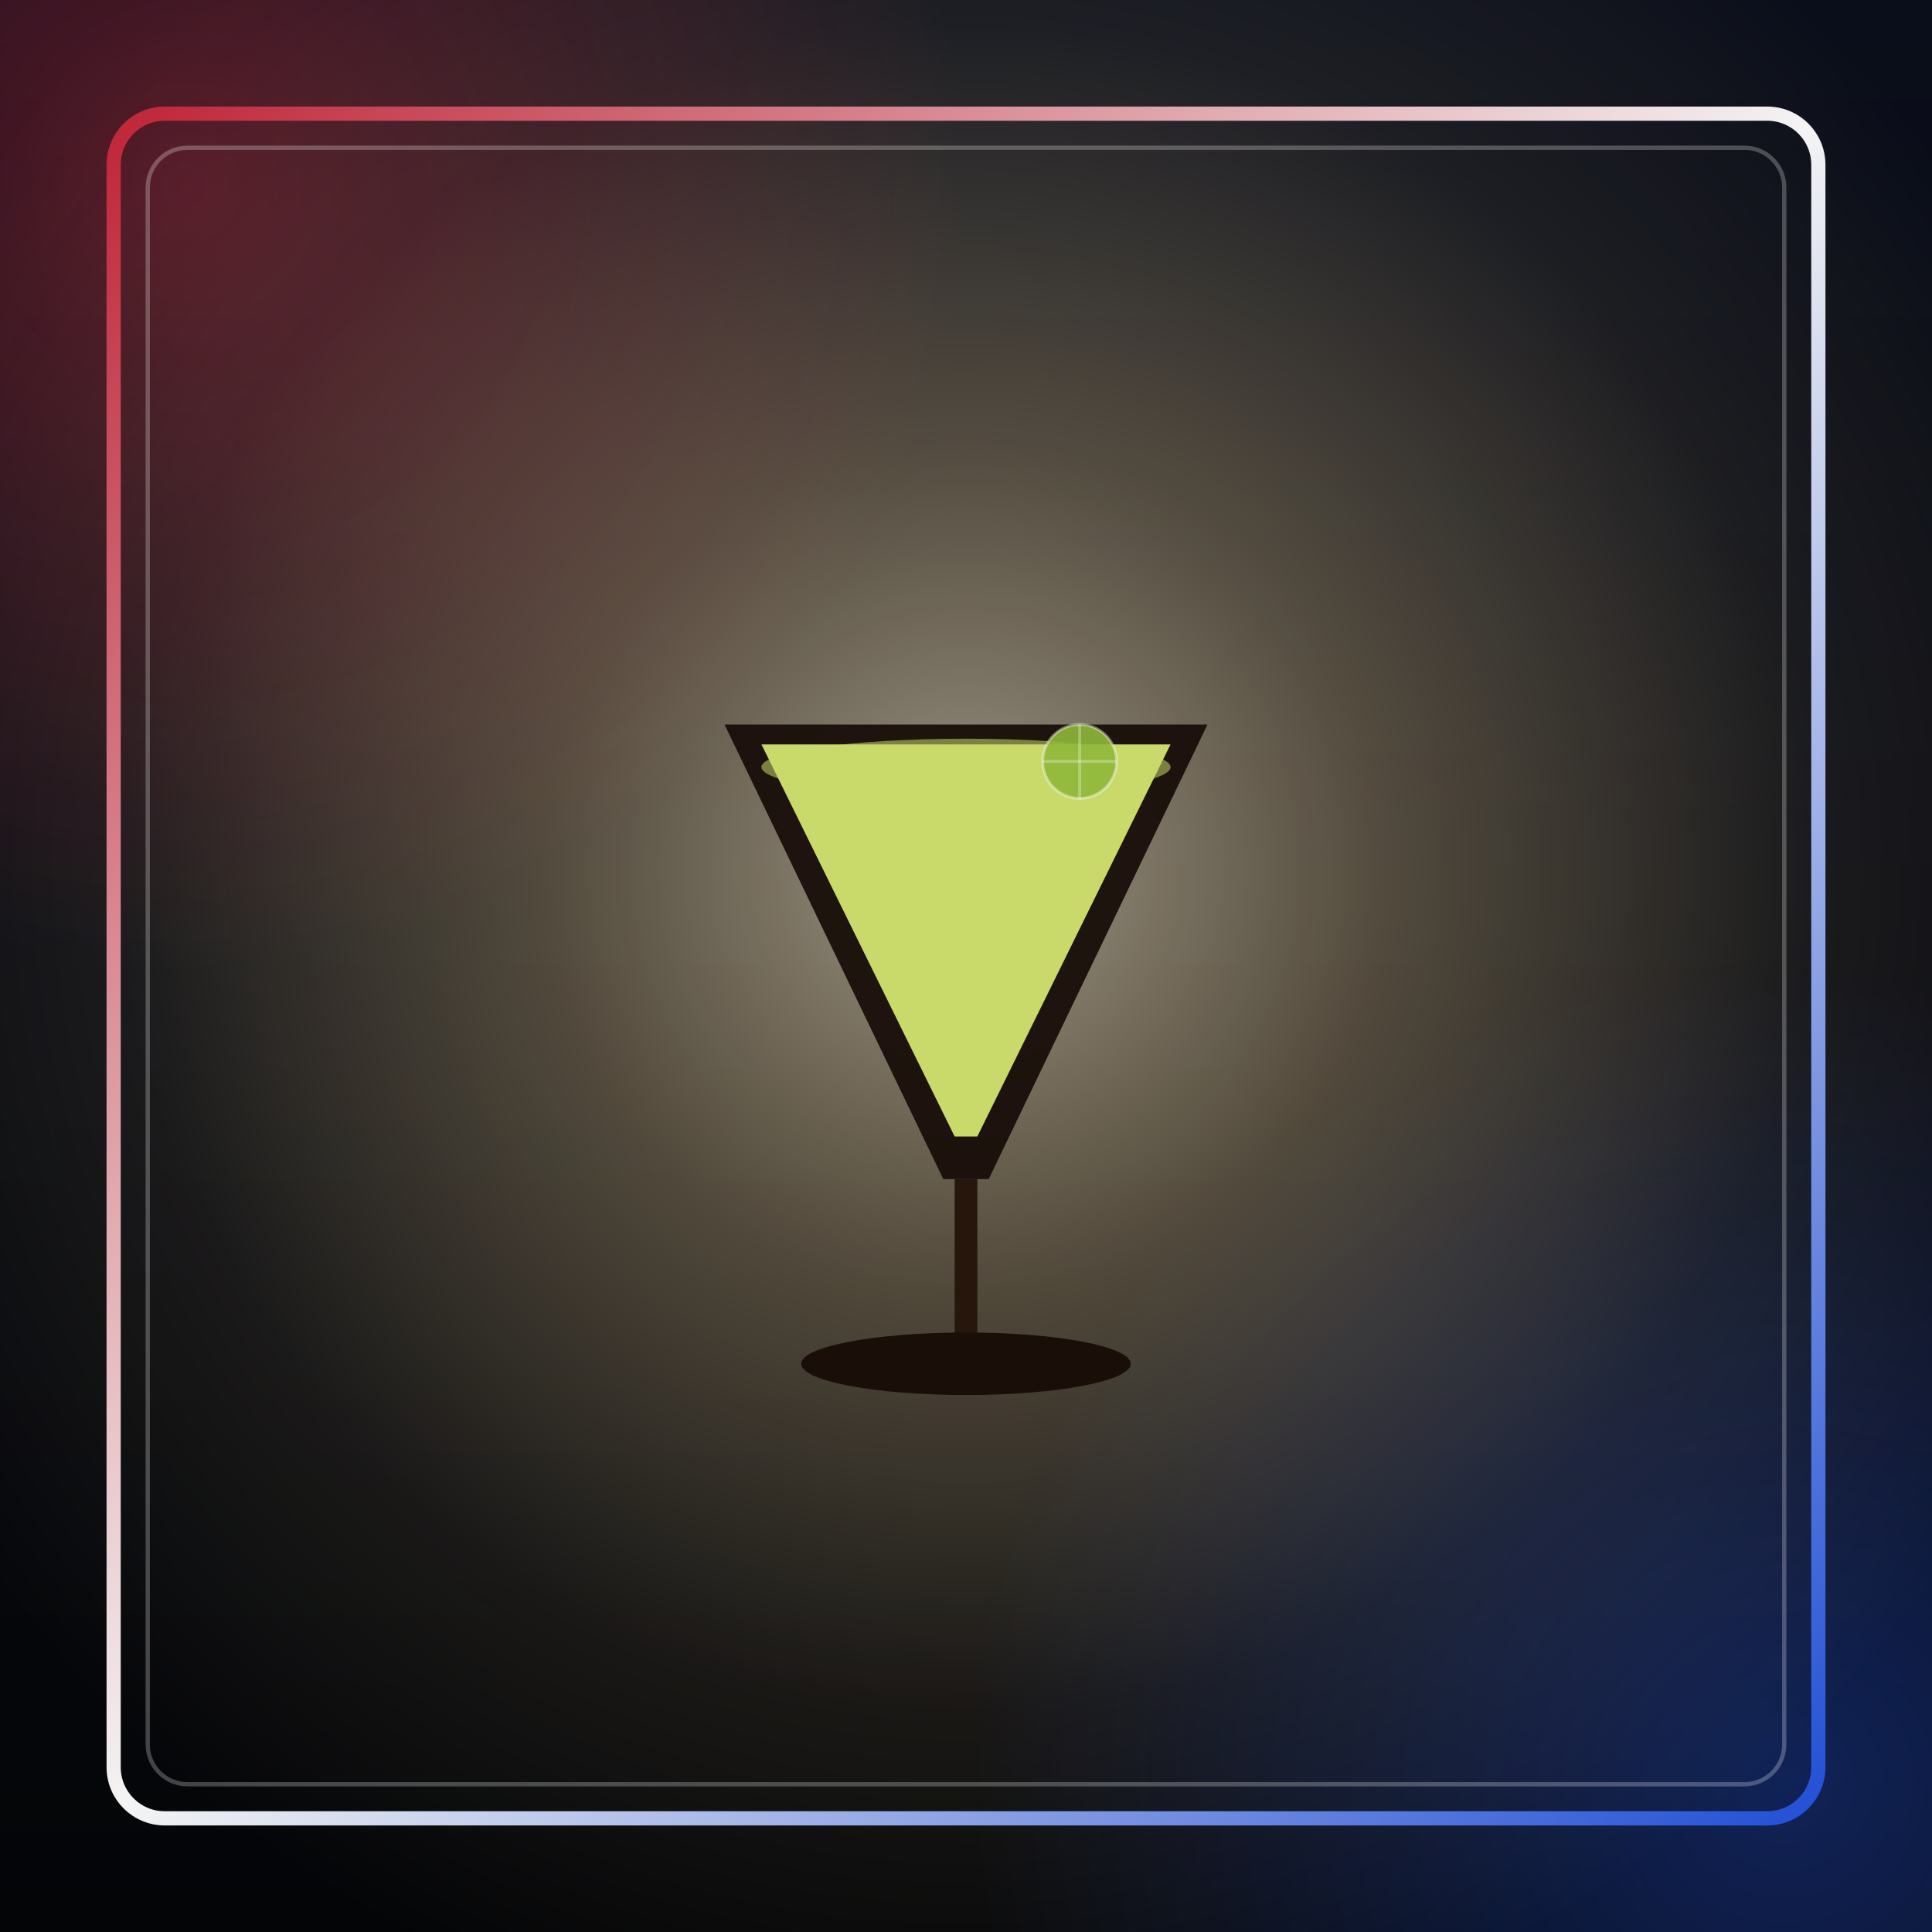
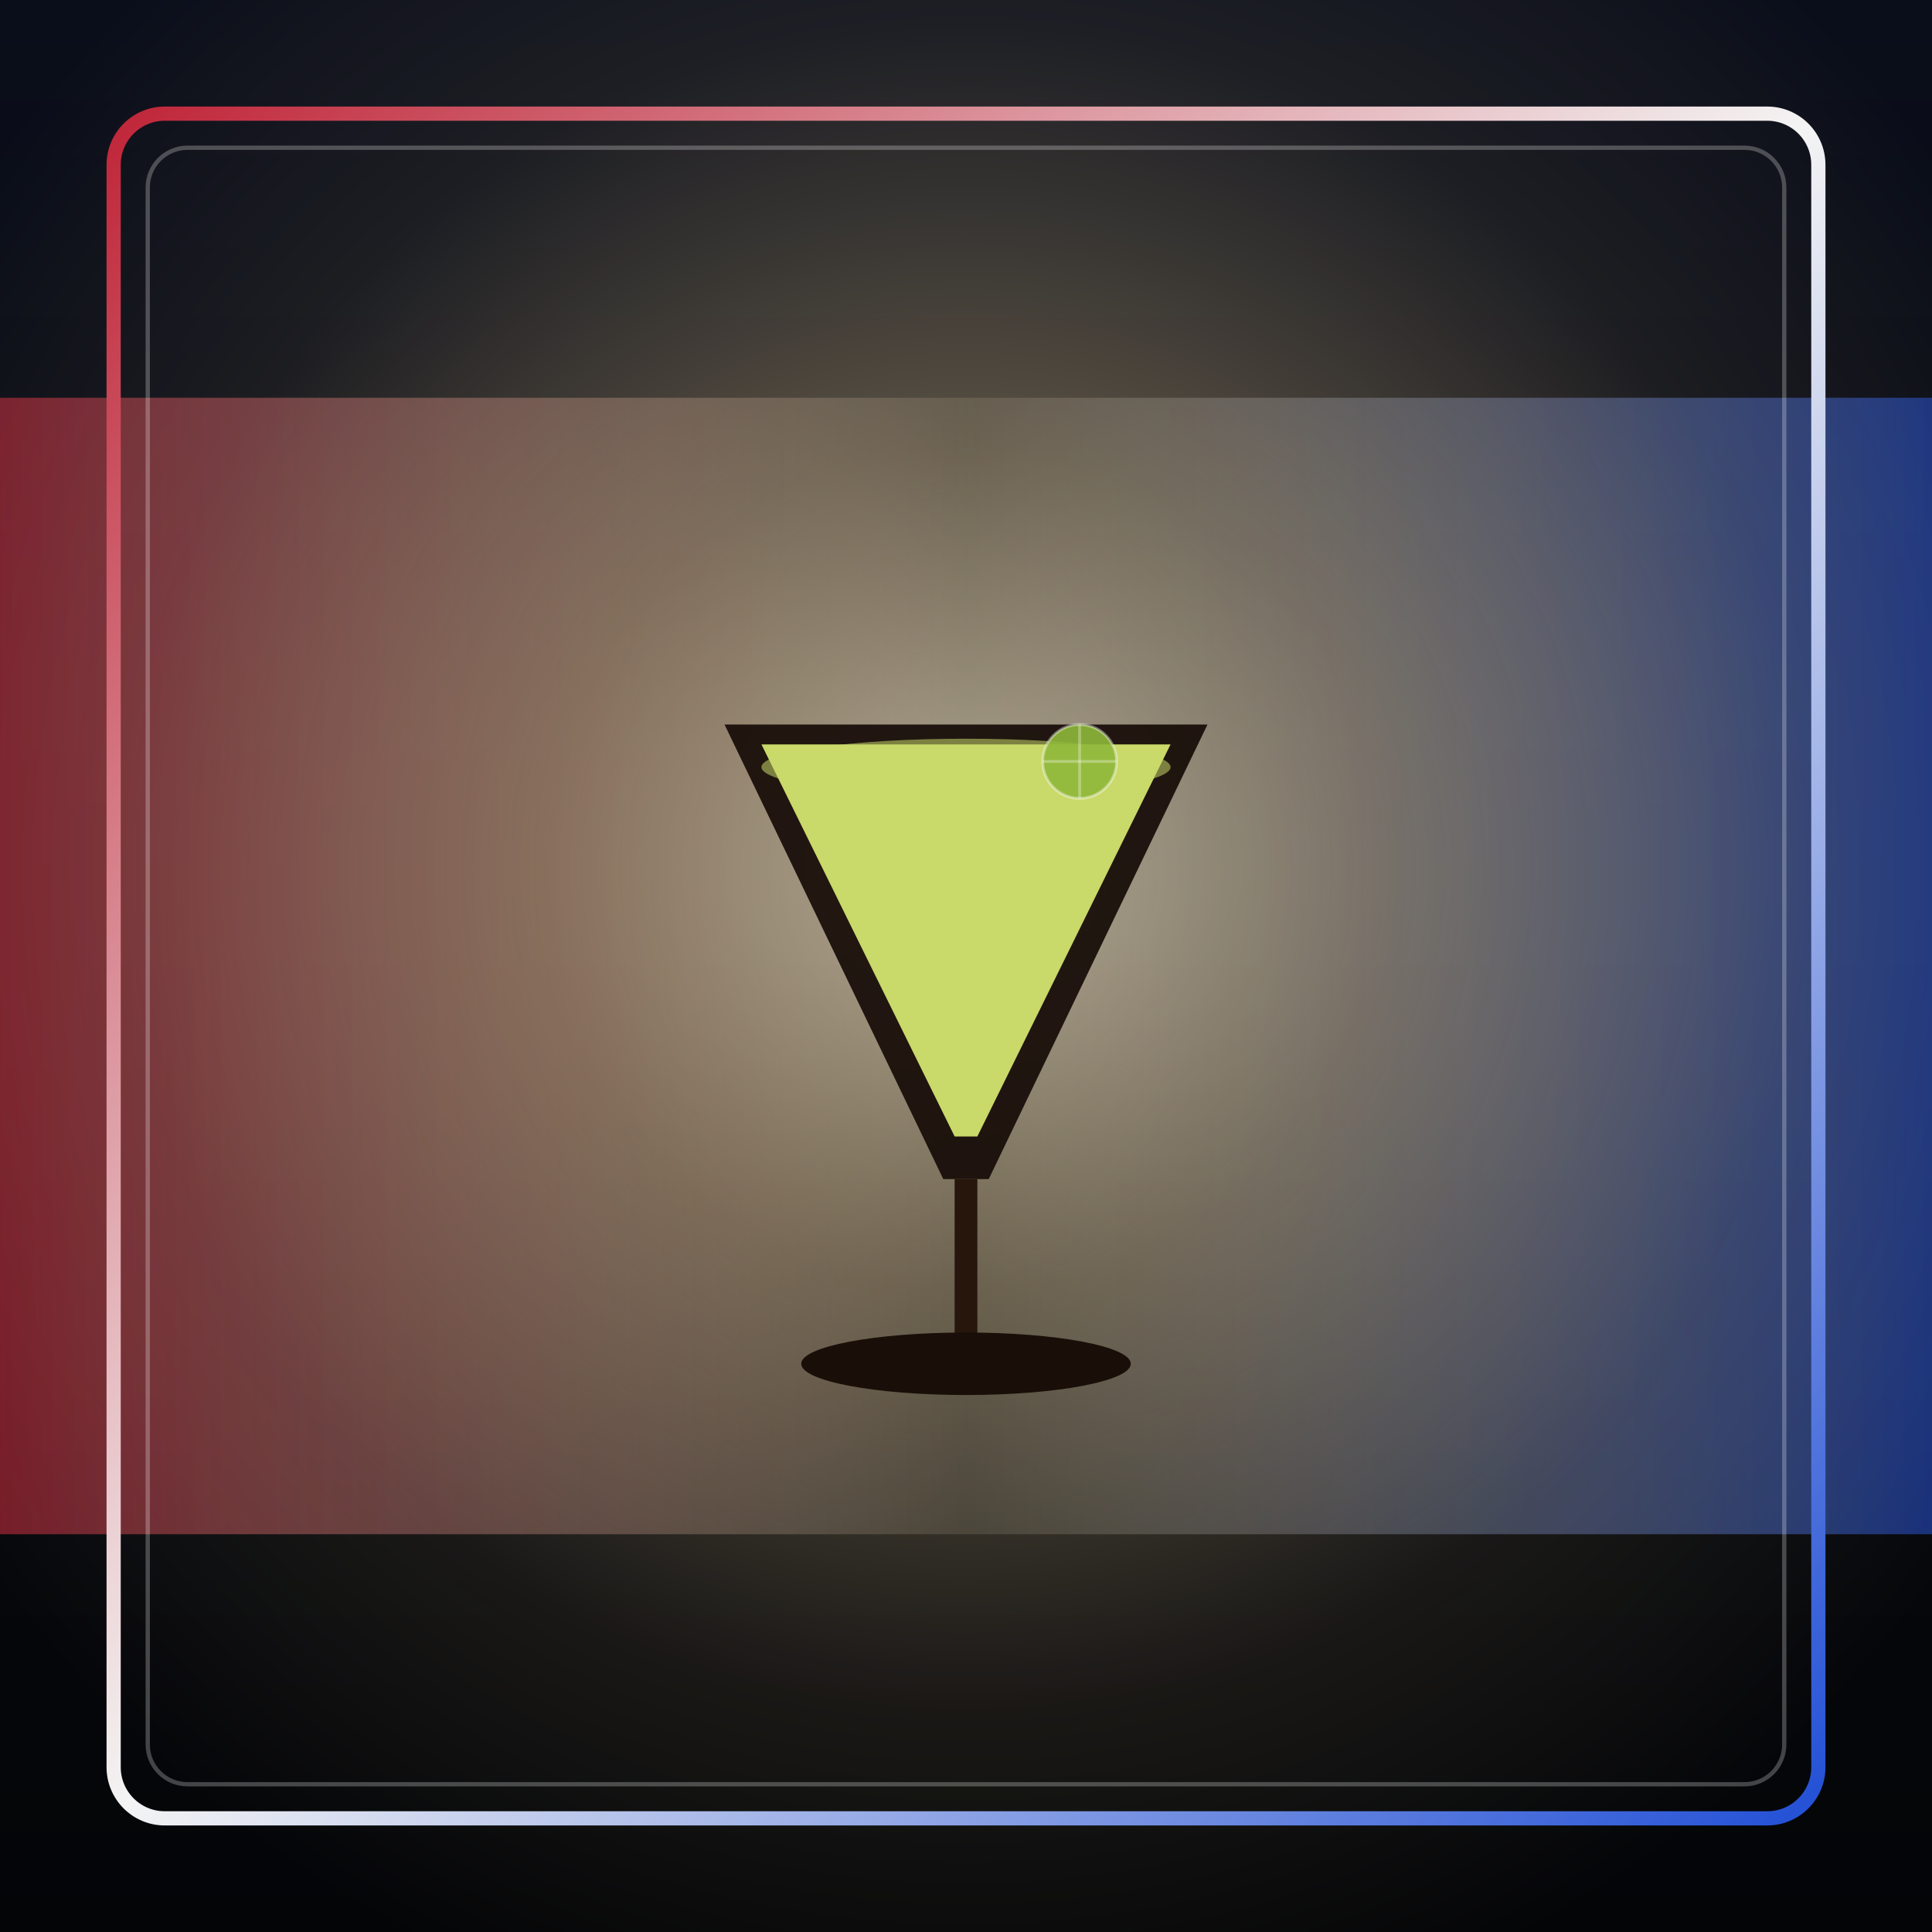
<svg xmlns="http://www.w3.org/2000/svg" width="100%" height="100%" viewBox="0 0 680 680" role="img">
  <defs>
    <linearGradient id="bgGrad" x1="0" y1="0" x2="0" y2="1">
      <stop offset="0" stop-color="#0a0e1a" />
      <stop offset="1" stop-color="#040507" />
    </linearGradient>
-     <radialGradient id="glowRed" cx="0.1" cy="0.1" r="0.4">
-       <stop offset="0" stop-color="#c0273a" stop-opacity="0.4" />
-       <stop offset="1" stop-color="#c0273a" stop-opacity="0" />
-     </radialGradient>
-     <radialGradient id="glowBlue" cx="0.92" cy="0.92" r="0.42">
-       <stop offset="0" stop-color="#2451d6" stop-opacity="0.38" />
-       <stop offset="1" stop-color="#2451d6" stop-opacity="0" />
-     </radialGradient>
+     <linearGradient id="patrioticBand" x1="0" y1="0" x2="1" y2="0">
+       <stop offset="0" stop-color="#c0273a" stop-opacity="0.6" />
+       <stop offset="0.5" stop-color="#fff4d6" stop-opacity="0.12" />
+       <stop offset="1" stop-color="#2451d6" stop-opacity="0.55" />
+     </linearGradient>
    <linearGradient id="frameGrad" x1="0" y1="0" x2="1" y2="1">
      <stop offset="0" stop-color="#c0273a" />
      <stop offset="0.5" stop-color="#f4f4f4" />
      <stop offset="1" stop-color="#2451d6" />
    </linearGradient>
    <radialGradient id="spot" cx="0.5" cy="0.45" r="0.62">
-       <stop offset="0" stop-color="#fff4d6" stop-opacity="0.6" />
-       <stop offset="0.35" stop-color="#ffdfa3" stop-opacity="0.3" />
+       <stop offset="0" stop-color="#fff4d6" stop-opacity="0.65" />
+       <stop offset="0.35" stop-color="#ffdfa3" stop-opacity="0.32" />
      <stop offset="0.7" stop-color="#ffdfa3" stop-opacity="0.08" />
      <stop offset="1" stop-color="#ffdfa3" stop-opacity="0" />
    </radialGradient>
  </defs>
  <rect x="0" y="0" width="680" height="680" fill="url(#bgGrad)" />
-   <rect x="0" y="0" width="680" height="680" fill="url(#glowRed)" />
-   <rect x="0" y="0" width="680" height="680" fill="url(#glowBlue)" />
+   <rect x="0" y="140" width="680" height="400" fill="url(#patrioticBand)" />
  <rect x="0" y="0" width="680" height="680" fill="url(#spot)" />
  <path d="M255 255 L425 255 L348 415 L332 415 Z" fill="#160b06" opacity="0.92" />
  <path d="M268 262 L412 262 L344 400 L336 400 Z" fill="#c9d96a" />
  <ellipse cx="340" cy="270" rx="72" ry="10" fill="#c9d96a" opacity="0.55" />
  <rect x="336" y="415" width="8" height="62" fill="#26160c" />
  <ellipse cx="340" cy="480" rx="58" ry="11" fill="#1a0f08" />
  <circle cx="380" cy="268" r="13" fill="#8fb83a" opacity="0.9" />
  <circle cx="380" cy="268" r="13" fill="none" stroke="#fff" stroke-opacity="0.4" stroke-width="1" />
  <line x1="380" y1="255" x2="380" y2="281" stroke="#fff" stroke-opacity="0.3" stroke-width="1" />
  <line x1="367" y1="268" x2="393" y2="268" stroke="#fff" stroke-opacity="0.3" stroke-width="1" />
  <rect x="40" y="40" width="600" height="600" rx="18" fill="none" stroke="url(#frameGrad)" stroke-width="5" />
  <rect x="52" y="52" width="576" height="576" rx="14" fill="none" stroke="#ffffff" stroke-opacity="0.25" stroke-width="1.5" />
</svg>
